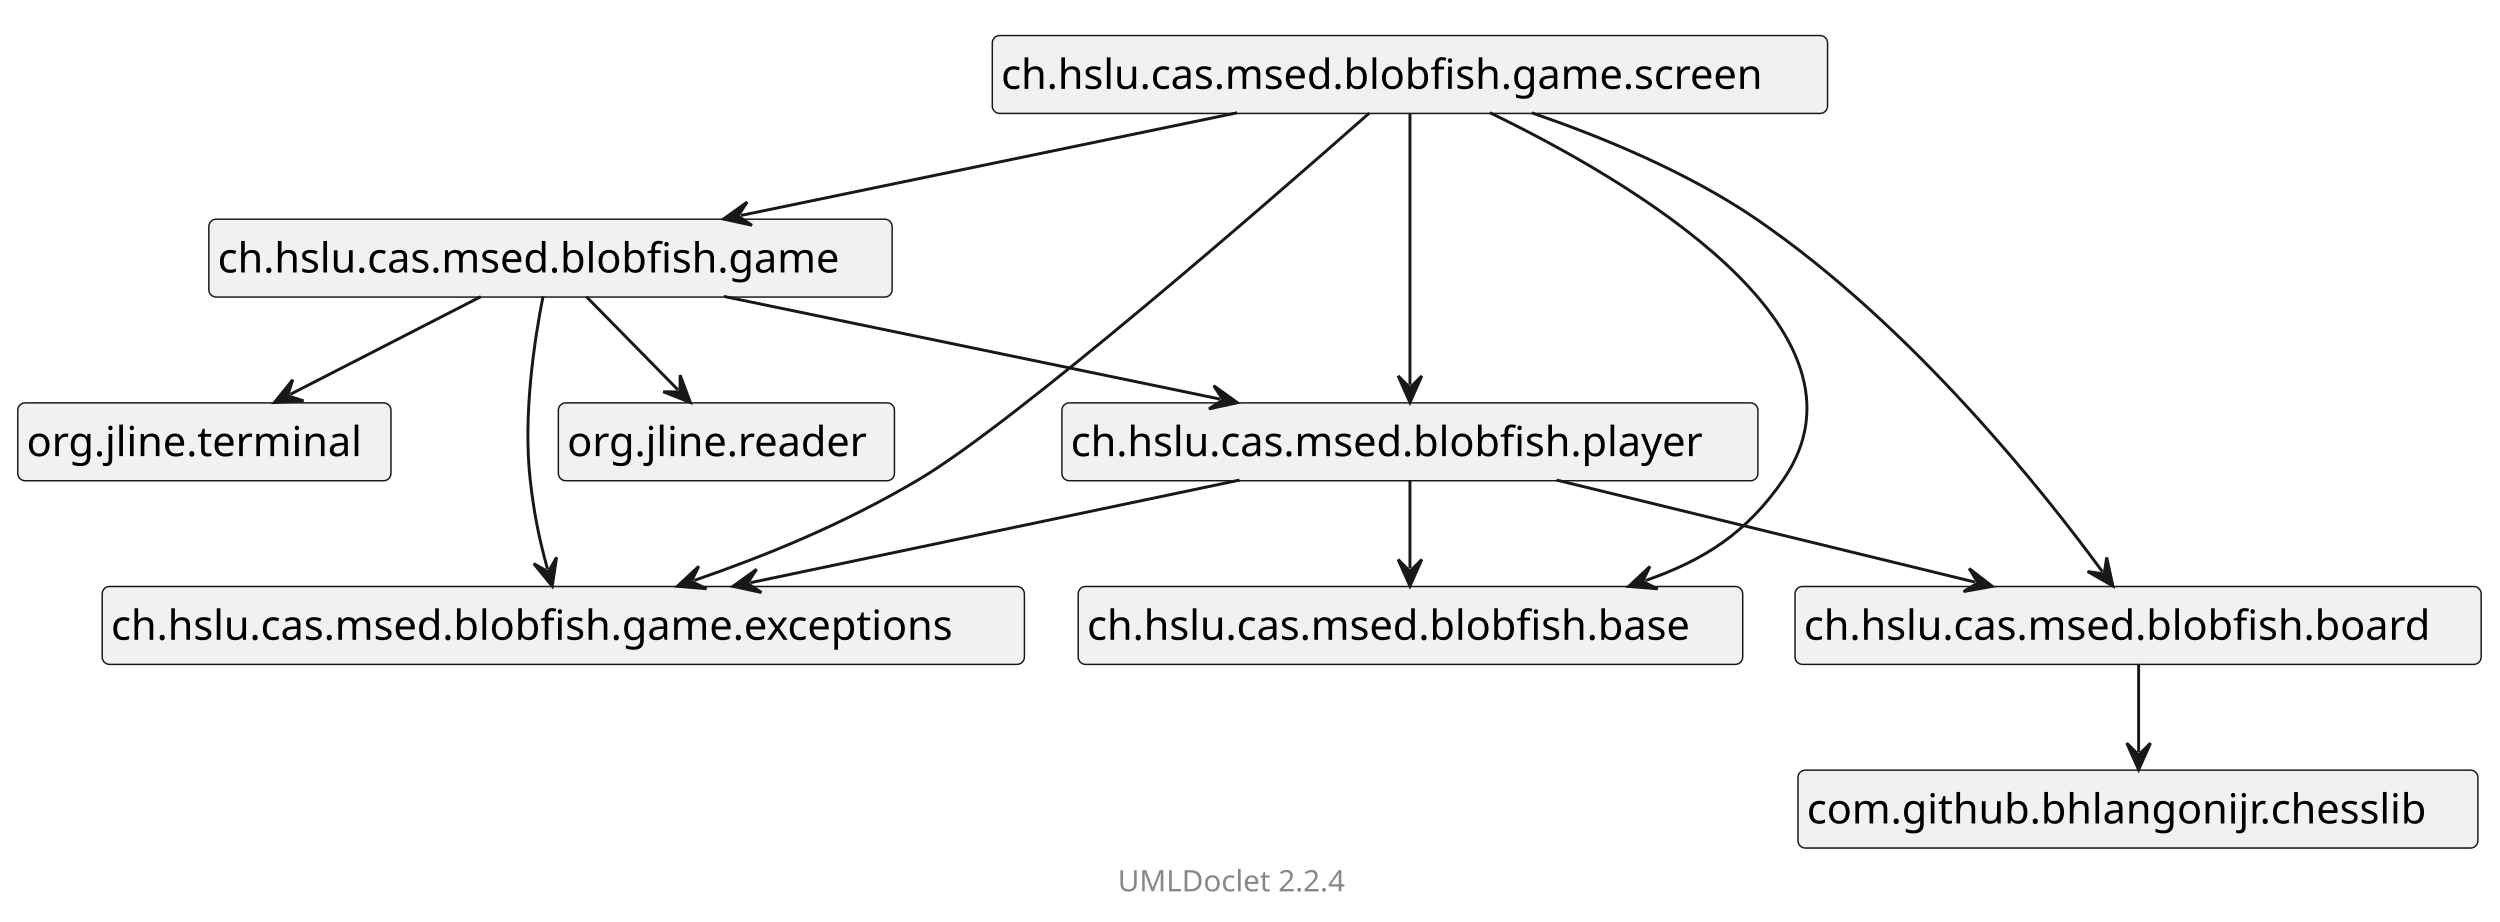
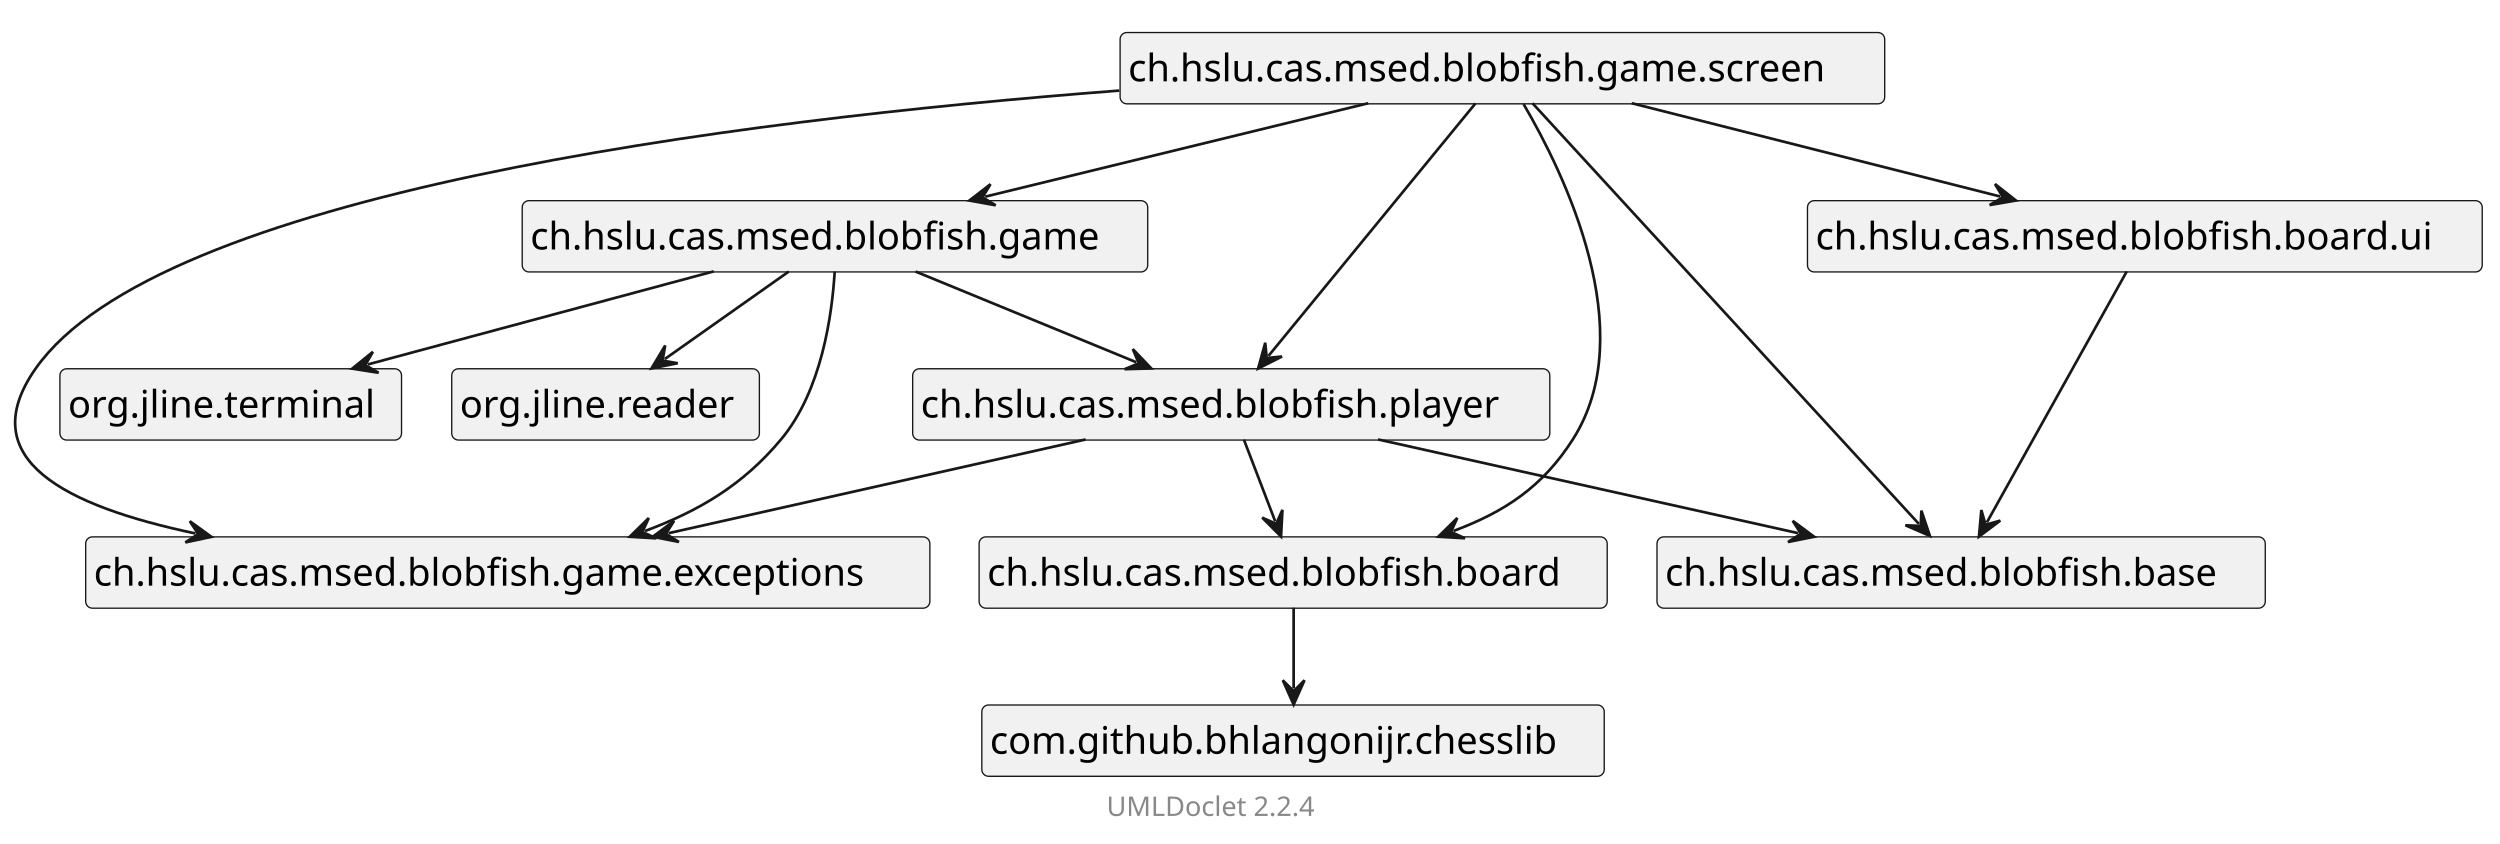
- <svg xmlns="http://www.w3.org/2000/svg" xmlns:xlink="http://www.w3.org/1999/xlink" contentStyleType="text/css" data-diagram-type="CLASS" height="311px" preserveAspectRatio="none" style="width:844px;height:311px;" version="1.1" viewBox="0 0 844 311" width="844px" zoomAndPan="magnify">
+ <svg xmlns="http://www.w3.org/2000/svg" xmlns:xlink="http://www.w3.org/1999/xlink" contentStyleType="text/css" data-diagram-type="CLASS" height="311px" preserveAspectRatio="none" style="width:922px;height:311px;" version="1.1" viewBox="0 0 922 311" width="922px" zoomAndPan="magnify">
  <defs />
  <g>
    <g class="entity" data-entity="ch.hslu.cas.msed.blobfish.game" data-source-line="14" data-uid="ent0002" id="entity_ch.hslu.cas.msed.blobfish.game">
      <a href="ch/hslu/cas/msed/blobfish/game/package-summary.html" target="_top" title="ch/hslu/cas/msed/blobfish/game/package-summary.html" xlink:actuate="onRequest" xlink:href="ch/hslu/cas/msed/blobfish/game/package-summary.html" xlink:show="new" xlink:title="ch/hslu/cas/msed/blobfish/game/package-summary.html" xlink:type="simple">
-         <rect fill="#F1F1F1" height="26.297" rx="2.5" ry="2.5" style="stroke:#181818;stroke-width:0.5;" width="230.684" x="70.5" y="74" />
-         <text fill="#000000" font-family="sans-serif" font-size="14" lengthAdjust="spacing" textLength="224.684" x="73.5" y="91.995">ch.hslu.cas.msed.blobfish.game</text>
+         <rect fill="#F1F1F1" height="26.297" rx="2.5" ry="2.5" style="stroke:#181818;stroke-width:0.5;" width="230.684" x="192.594" y="74" />
+         <text fill="#000000" font-family="sans-serif" font-size="14" lengthAdjust="spacing" textLength="224.684" x="195.594" y="91.995">ch.hslu.cas.msed.blobfish.game</text>
      </a>
    </g>
    <g class="entity" data-entity="org.jline.terminal" data-source-line="14" data-uid="ent0003" id="entity_org.jline.terminal">
-       <rect fill="#F1F1F1" height="26.297" rx="2.5" ry="2.5" style="stroke:#181818;stroke-width:0.5;" width="125.991" x="6" y="136" />
-       <text fill="#000000" font-family="sans-serif" font-size="14" lengthAdjust="spacing" textLength="119.991" x="9" y="153.995">org.jline.terminal</text>
+       <rect fill="#F1F1F1" height="26.297" rx="2.5" ry="2.5" style="stroke:#181818;stroke-width:0.5;" width="125.991" x="22.094" y="136" />
+       <text fill="#000000" font-family="sans-serif" font-size="14" lengthAdjust="spacing" textLength="119.991" x="25.094" y="153.995">org.jline.terminal</text>
    </g>
    <g class="entity" data-entity="ch.hslu.cas.msed.blobfish.player" data-source-line="15" data-uid="ent0005" id="entity_ch.hslu.cas.msed.blobfish.player">
      <a href="ch/hslu/cas/msed/blobfish/player/package-summary.html" target="_top" title="ch/hslu/cas/msed/blobfish/player/package-summary.html" xlink:actuate="onRequest" xlink:href="ch/hslu/cas/msed/blobfish/player/package-summary.html" xlink:show="new" xlink:title="ch/hslu/cas/msed/blobfish/player/package-summary.html" xlink:type="simple">
-         <rect fill="#F1F1F1" height="26.297" rx="2.5" ry="2.5" style="stroke:#181818;stroke-width:0.5;" width="234.977" x="358.5" y="136" />
-         <text fill="#000000" font-family="sans-serif" font-size="14" lengthAdjust="spacing" textLength="228.977" x="361.5" y="153.995">ch.hslu.cas.msed.blobfish.player</text>
+         <rect fill="#F1F1F1" height="26.297" rx="2.5" ry="2.5" style="stroke:#181818;stroke-width:0.5;" width="234.977" x="336.594" y="136" />
+         <text fill="#000000" font-family="sans-serif" font-size="14" lengthAdjust="spacing" textLength="228.977" x="339.594" y="153.995">ch.hslu.cas.msed.blobfish.player</text>
      </a>
    </g>
    <g class="entity" data-entity="org.jline.reader" data-source-line="16" data-uid="ent0007" id="entity_org.jline.reader">
-       <rect fill="#F1F1F1" height="26.297" rx="2.5" ry="2.5" style="stroke:#181818;stroke-width:0.5;" width="113.468" x="188.5" y="136" />
-       <text fill="#000000" font-family="sans-serif" font-size="14" lengthAdjust="spacing" textLength="107.468" x="191.5" y="153.995">org.jline.reader</text>
+       <rect fill="#F1F1F1" height="26.297" rx="2.5" ry="2.5" style="stroke:#181818;stroke-width:0.5;" width="113.468" x="166.594" y="136" />
+       <text fill="#000000" font-family="sans-serif" font-size="14" lengthAdjust="spacing" textLength="107.468" x="169.594" y="153.995">org.jline.reader</text>
    </g>
    <g class="entity" data-entity="ch.hslu.cas.msed.blobfish.game.exceptions" data-source-line="17" data-uid="ent0009" id="entity_ch.hslu.cas.msed.blobfish.game.exceptions">
      <a href="ch/hslu/cas/msed/blobfish/game/exceptions/package-summary.html" target="_top" title="ch/hslu/cas/msed/blobfish/game/exceptions/package-summary.html" xlink:actuate="onRequest" xlink:href="ch/hslu/cas/msed/blobfish/game/exceptions/package-summary.html" xlink:show="new" xlink:title="ch/hslu/cas/msed/blobfish/game/exceptions/package-summary.html" xlink:type="simple">
-         <rect fill="#F1F1F1" height="26.297" rx="2.5" ry="2.5" style="stroke:#181818;stroke-width:0.5;" width="311.341" x="34.5" y="198" />
-         <text fill="#000000" font-family="sans-serif" font-size="14" lengthAdjust="spacing" textLength="305.341" x="37.5" y="215.995">ch.hslu.cas.msed.blobfish.game.exceptions</text>
+         <rect fill="#F1F1F1" height="26.297" rx="2.5" ry="2.5" style="stroke:#181818;stroke-width:0.5;" width="311.341" x="31.594" y="198" />
+         <text fill="#000000" font-family="sans-serif" font-size="14" lengthAdjust="spacing" textLength="305.341" x="34.594" y="215.995">ch.hslu.cas.msed.blobfish.game.exceptions</text>
      </a>
    </g>
    <g class="entity" data-entity="ch.hslu.cas.msed.blobfish.game.screen" data-source-line="18" data-uid="ent0011" id="entity_ch.hslu.cas.msed.blobfish.game.screen">
      <a href="ch/hslu/cas/msed/blobfish/game/screen/package-summary.html" target="_top" title="ch/hslu/cas/msed/blobfish/game/screen/package-summary.html" xlink:actuate="onRequest" xlink:href="ch/hslu/cas/msed/blobfish/game/screen/package-summary.html" xlink:show="new" xlink:title="ch/hslu/cas/msed/blobfish/game/screen/package-summary.html" xlink:type="simple">
-         <rect fill="#F1F1F1" height="26.297" rx="2.5" ry="2.5" style="stroke:#181818;stroke-width:0.5;" width="281.981" x="335" y="12" />
-         <text fill="#000000" font-family="sans-serif" font-size="14" lengthAdjust="spacing" textLength="275.981" x="338" y="29.995">ch.hslu.cas.msed.blobfish.game.screen</text>
+         <rect fill="#F1F1F1" height="26.297" rx="2.5" ry="2.5" style="stroke:#181818;stroke-width:0.5;" width="281.981" x="413.094" y="12" />
+         <text fill="#000000" font-family="sans-serif" font-size="14" lengthAdjust="spacing" textLength="275.981" x="416.094" y="29.995">ch.hslu.cas.msed.blobfish.game.screen</text>
      </a>
    </g>
    <g class="entity" data-entity="ch.hslu.cas.msed.blobfish.base" data-source-line="19" data-uid="ent0013" id="entity_ch.hslu.cas.msed.blobfish.base">
      <a href="ch/hslu/cas/msed/blobfish/base/package-summary.html" target="_top" title="ch/hslu/cas/msed/blobfish/base/package-summary.html" xlink:actuate="onRequest" xlink:href="ch/hslu/cas/msed/blobfish/base/package-summary.html" xlink:show="new" xlink:title="ch/hslu/cas/msed/blobfish/base/package-summary.html" xlink:type="simple">
-         <rect fill="#F1F1F1" height="26.297" rx="2.5" ry="2.5" style="stroke:#181818;stroke-width:0.5;" width="224.34" x="364" y="198" />
-         <text fill="#000000" font-family="sans-serif" font-size="14" lengthAdjust="spacing" textLength="218.34" x="367" y="215.995">ch.hslu.cas.msed.blobfish.base</text>
+         <rect fill="#F1F1F1" height="26.297" rx="2.5" ry="2.5" style="stroke:#181818;stroke-width:0.5;" width="224.34" x="611.094" y="198" />
+         <text fill="#000000" font-family="sans-serif" font-size="14" lengthAdjust="spacing" textLength="218.34" x="614.094" y="215.995">ch.hslu.cas.msed.blobfish.base</text>
      </a>
    </g>
    <g class="entity" data-entity="ch.hslu.cas.msed.blobfish.board" data-source-line="20" data-uid="ent0015" id="entity_ch.hslu.cas.msed.blobfish.board">
      <a href="ch/hslu/cas/msed/blobfish/board/package-summary.html" target="_top" title="ch/hslu/cas/msed/blobfish/board/package-summary.html" xlink:actuate="onRequest" xlink:href="ch/hslu/cas/msed/blobfish/board/package-summary.html" xlink:show="new" xlink:title="ch/hslu/cas/msed/blobfish/board/package-summary.html" xlink:type="simple">
-         <rect fill="#F1F1F1" height="26.297" rx="2.5" ry="2.5" style="stroke:#181818;stroke-width:0.5;" width="231.641" x="606" y="198" />
-         <text fill="#000000" font-family="sans-serif" font-size="14" lengthAdjust="spacing" textLength="225.641" x="609" y="215.995">ch.hslu.cas.msed.blobfish.board</text>
+         <rect fill="#F1F1F1" height="26.297" rx="2.5" ry="2.5" style="stroke:#181818;stroke-width:0.5;" width="231.641" x="361.094" y="198" />
+         <text fill="#000000" font-family="sans-serif" font-size="14" lengthAdjust="spacing" textLength="225.641" x="364.094" y="215.995">ch.hslu.cas.msed.blobfish.board</text>
      </a>
    </g>
-     <g class="entity" data-entity="com.github.bhlangonijr.chesslib" data-source-line="23" data-uid="ent0019" id="entity_com.github.bhlangonijr.chesslib">
-       <rect fill="#F1F1F1" height="26.297" rx="2.5" ry="2.5" style="stroke:#181818;stroke-width:0.5;" width="229.549" x="607" y="260" />
-       <text fill="#000000" font-family="sans-serif" font-size="14" lengthAdjust="spacing" textLength="223.549" x="610" y="277.995">com.github.bhlangonijr.chesslib</text>
+     <g class="entity" data-entity="ch.hslu.cas.msed.blobfish.board.ui" data-source-line="22" data-uid="ent0018" id="entity_ch.hslu.cas.msed.blobfish.board.ui">
+       <a href="ch/hslu/cas/msed/blobfish/board/ui/package-summary.html" target="_top" title="ch/hslu/cas/msed/blobfish/board/ui/package-summary.html" xlink:actuate="onRequest" xlink:href="ch/hslu/cas/msed/blobfish/board/ui/package-summary.html" xlink:show="new" xlink:title="ch/hslu/cas/msed/blobfish/board/ui/package-summary.html" xlink:type="simple">
+         <rect fill="#F1F1F1" height="26.297" rx="2.5" ry="2.5" style="stroke:#181818;stroke-width:0.5;" width="248.853" x="666.594" y="74" />
+         <text fill="#000000" font-family="sans-serif" font-size="14" lengthAdjust="spacing" textLength="242.853" x="669.594" y="91.995">ch.hslu.cas.msed.blobfish.board.ui</text>
+       </a>
+     </g>
+     <g class="entity" data-entity="com.github.bhlangonijr.chesslib" data-source-line="24" data-uid="ent0021" id="entity_com.github.bhlangonijr.chesslib">
+       <rect fill="#F1F1F1" height="26.297" rx="2.5" ry="2.5" style="stroke:#181818;stroke-width:0.5;" width="229.549" x="362.094" y="260" />
+       <text fill="#000000" font-family="sans-serif" font-size="14" lengthAdjust="spacing" textLength="223.549" x="365.094" y="277.995">com.github.bhlangonijr.chesslib</text>
    </g>
    <g class="link" data-entity-1="ch.hslu.cas.msed.blobfish.game" data-entity-2="org.jline.terminal" data-uid="lnk4" id="link_ch.hslu.cas.msed.blobfish.game_org.jline.terminal">
-       <polygon fill="#181818" points="92.641,135.876,102.475,135.329,97.091,133.595,98.825,128.21,92.641,135.876" style="stroke:#181818;stroke-width:1;" />
-       <path d="M162.323,100.142 C142.024,110.552 118.269,122.734 97.98,133.138" fill="none" style="stroke:#181818;stroke-width:1;" />
+       <polygon fill="#181818" points="129.881,135.95,139.612,137.474,134.71,134.65,137.533,129.749,129.881,135.95" style="stroke:#181818;stroke-width:1;" />
+       <path d="M263.235,100.07 C224.443,110.507 174.446,123.959 135.675,134.391" fill="none" style="stroke:#181818;stroke-width:1;" />
    </g>
    <g class="link" data-entity-1="ch.hslu.cas.msed.blobfish.game" data-entity-2="ch.hslu.cas.msed.blobfish.player" data-uid="lnk6" id="link_ch.hslu.cas.msed.blobfish.game_ch.hslu.cas.msed.blobfish.player">
-       <polygon fill="#181818" points="417.756,135.95,409.753,130.209,412.86,134.936,408.132,138.043,417.756,135.95" style="stroke:#181818;stroke-width:1;" />
-       <path d="M244.337,100.07 C294.784,110.507 361.461,124.302 411.881,134.734" fill="none" style="stroke:#181818;stroke-width:1;" />
+       <polygon fill="#181818" points="424.592,135.876,417.788,128.755,419.968,133.976,414.748,136.155,424.592,135.876" style="stroke:#181818;stroke-width:1;" />
+       <path d="M337.639,100.142 C362.969,110.552 393.725,123.191 419.043,133.595" fill="none" style="stroke:#181818;stroke-width:1;" />
    </g>
    <g class="link" data-entity-1="ch.hslu.cas.msed.blobfish.game" data-entity-2="org.jline.reader" data-uid="lnk8" id="link_ch.hslu.cas.msed.blobfish.game_org.jline.reader">
-       <polygon fill="#181818" points="233.078,135.876,229.62,126.654,229.572,132.311,223.916,132.263,233.078,135.876" style="stroke:#181818;stroke-width:1;" />
-       <path d="M197.94,100.142 C208.176,110.552 218.64,121.194 228.871,131.598" fill="none" style="stroke:#181818;stroke-width:1;" />
+       <polygon fill="#181818" points="240.269,135.876,249.929,133.954,244.354,132.993,245.315,127.418,240.269,135.876" style="stroke:#181818;stroke-width:1;" />
+       <path d="M290.893,100.142 C276.146,110.552 259.911,122.012 245.171,132.416" fill="none" style="stroke:#181818;stroke-width:1;" />
    </g>
    <g class="link" data-entity-1="ch.hslu.cas.msed.blobfish.game" data-entity-2="ch.hslu.cas.msed.blobfish.game.exceptions" data-uid="lnk10" id="link_ch.hslu.cas.msed.blobfish.game_ch.hslu.cas.msed.blobfish.game.exceptions">
-       <polygon fill="#181818" points="186.43,197.899,187.901,188.161,185.105,193.078,180.188,190.281,186.43,197.899" style="stroke:#181818;stroke-width:1;" />
-       <path d="M183.326,100.062 C180.43,114.722 176.534,140.201 179,162 C180.403,174.403 182.194,182.486 184.84,192.114" fill="none" style="stroke:#181818;stroke-width:1;" />
+       <polygon fill="#181818" points="232.24,197.955,242.072,198.542,236.922,196.2,239.264,191.051,232.24,197.955" style="stroke:#181818;stroke-width:1;" />
+       <path d="M307.836,100.167 C306.884,116.106 303.018,144.121 288.094,162 C273.787,179.14 257.571,188.461 237.859,195.849" fill="none" style="stroke:#181818;stroke-width:1;" />
    </g>
    <g class="link" data-entity-1="ch.hslu.cas.msed.blobfish.game.screen" data-entity-2="ch.hslu.cas.msed.blobfish.game" data-uid="lnk12" id="link_ch.hslu.cas.msed.blobfish.game.screen_ch.hslu.cas.msed.blobfish.game">
-       <polygon fill="#181818" points="244.244,73.95,253.868,76.043,249.14,72.936,252.247,68.209,244.244,73.95" style="stroke:#181818;stroke-width:1;" />
-       <path d="M417.663,38.07 C367.216,48.507 300.539,62.302 250.119,72.734" fill="none" style="stroke:#181818;stroke-width:1;" />
+       <polygon fill="#181818" points="357.501,73.95,367.192,75.703,362.358,72.765,365.296,67.931,357.501,73.95" style="stroke:#181818;stroke-width:1;" />
+       <path d="M504.608,38.07 C461.815,48.507 406.1,62.096 363.33,72.528" fill="none" style="stroke:#181818;stroke-width:1;" />
    </g>
    <g class="link" data-entity-1="ch.hslu.cas.msed.blobfish.game.screen" data-entity-2="ch.hslu.cas.msed.blobfish.base" data-uid="lnk14" id="link_ch.hslu.cas.msed.blobfish.game.screen_ch.hslu.cas.msed.blobfish.base">
-       <polygon fill="#181818" points="549.831,197.975,559.646,198.789,554.553,196.329,557.013,191.235,549.831,197.975" style="stroke:#181818;stroke-width:1;" />
-       <path d="M502.991,38.06 C549.577,60.589 636.885,111.379 602,162 C589.779,179.733 575.735,188.944 555.497,196" fill="none" style="stroke:#181818;stroke-width:1;" />
+       <polygon fill="#181818" points="711.743,197.642,708.601,188.307,708.361,193.959,702.709,193.719,711.743,197.642" style="stroke:#181818;stroke-width:1;" />
+       <path d="M565.182,38.073 C595.731,71.332 676.826,159.625 707.684,193.223" fill="none" style="stroke:#181818;stroke-width:1;" />
    </g>
    <g class="link" data-entity-1="ch.hslu.cas.msed.blobfish.game.screen" data-entity-2="ch.hslu.cas.msed.blobfish.board" data-uid="lnk16" id="link_ch.hslu.cas.msed.blobfish.game.screen_ch.hslu.cas.msed.blobfish.board">
-       <polygon fill="#181818" points="713.322,197.828,711.221,188.206,710.363,193.797,704.772,192.94,713.322,197.828" style="stroke:#181818;stroke-width:1;" />
-       <path d="M517.111,38.089 C540.564,46.119 569.814,58.119 593,74 C646.16,110.413 690.706,167.019 709.771,192.991" fill="none" style="stroke:#181818;stroke-width:1;" />
+       <polygon fill="#181818" points="530.436,197.936,540.268,198.514,535.116,196.177,537.453,191.026,530.436,197.936" style="stroke:#181818;stroke-width:1;" />
+       <path d="M561.882,38.362 C576.722,63.654 605.414,122.266 580.094,162 C568.909,179.553 555.066,188.679 536.052,195.825" fill="none" style="stroke:#181818;stroke-width:1;" />
    </g>
    <g class="link" data-entity-1="ch.hslu.cas.msed.blobfish.game.screen" data-entity-2="ch.hslu.cas.msed.blobfish.player" data-uid="lnk17" id="link_ch.hslu.cas.msed.blobfish.game.screen_ch.hslu.cas.msed.blobfish.player">
-       <polygon fill="#181818" points="476,135.905,480,126.905,476,130.905,472,126.905,476,135.905" style="stroke:#181818;stroke-width:1;" />
-       <path d="M476,38.144 C476,61.529 476,106.559 476,129.905" fill="none" style="stroke:#181818;stroke-width:1;" />
+       <polygon fill="#181818" points="464.008,135.905,472.807,131.48,467.177,132.038,466.619,126.409,464.008,135.905" style="stroke:#181818;stroke-width:1;" />
+       <path d="M544.14,38.144 C524.972,61.529 486.947,107.919 467.811,131.265" fill="none" style="stroke:#181818;stroke-width:1;" />
    </g>
-     <g class="link" data-entity-1="ch.hslu.cas.msed.blobfish.game.screen" data-entity-2="ch.hslu.cas.msed.blobfish.game.exceptions" data-uid="lnk18" id="link_ch.hslu.cas.msed.blobfish.game.screen_ch.hslu.cas.msed.blobfish.game.exceptions">
-       <polygon fill="#181818" points="228.69,197.915,238.503,198.755,233.416,196.281,235.889,191.194,228.69,197.915" style="stroke:#181818;stroke-width:1;" />
-       <path d="M462.285,38.163 C428.705,67.788 342.722,142.676 310,162 C284.304,177.175 258.588,187.577 234.361,195.954" fill="none" style="stroke:#181818;stroke-width:1;" />
+     <g class="link" data-entity-1="ch.hslu.cas.msed.blobfish.game.screen" data-entity-2="ch.hslu.cas.msed.blobfish.board.ui" data-uid="lnk19" id="link_ch.hslu.cas.msed.blobfish.game.screen_ch.hslu.cas.msed.blobfish.board.ui">
+       <polygon fill="#181818" points="743.495,73.95,735.752,67.863,738.648,72.722,733.788,75.618,743.495,73.95" style="stroke:#181818;stroke-width:1;" />
+       <path d="M601.769,38.07 C642.997,48.507 696.473,62.045 737.678,72.477" fill="none" style="stroke:#181818;stroke-width:1;" />
    </g>
-     <g class="link" data-entity-1="ch.hslu.cas.msed.blobfish.board" data-entity-2="com.github.bhlangonijr.chesslib" data-uid="lnk20" id="link_ch.hslu.cas.msed.blobfish.board_com.github.bhlangonijr.chesslib">
-       <polygon fill="#181818" points="722,259.876,726,250.876,722,254.876,718,250.876,722,259.876" style="stroke:#181818;stroke-width:1;" />
-       <path d="M722,224.142 C722,234.552 722,243.472 722,253.876" fill="none" style="stroke:#181818;stroke-width:1;" />
+     <g class="link" data-entity-1="ch.hslu.cas.msed.blobfish.game.screen" data-entity-2="ch.hslu.cas.msed.blobfish.game.exceptions" data-uid="lnk20" id="link_ch.hslu.cas.msed.blobfish.game.screen_ch.hslu.cas.msed.blobfish.game.exceptions">
+       <polygon fill="#181818" points="77.979,197.989,69.999,192.218,73.087,196.957,68.347,200.045,77.979,197.989" style="stroke:#181818;stroke-width:1;" />
+       <path d="M412.821,33.408 C268.145,44.49 58.221,71.507 13.094,136 C-10.337,169.486 24.305,186.665 72.108,196.751" fill="none" style="stroke:#181818;stroke-width:1;" />
    </g>
-     <g class="link" data-entity-1="ch.hslu.cas.msed.blobfish.player" data-entity-2="ch.hslu.cas.msed.blobfish.base" data-uid="lnk21" id="link_ch.hslu.cas.msed.blobfish.player_ch.hslu.cas.msed.blobfish.base">
-       <polygon fill="#181818" points="476,197.876,480,188.876,476,192.876,472,188.876,476,197.876" style="stroke:#181818;stroke-width:1;" />
-       <path d="M476,162.142 C476,172.552 476,181.472 476,191.876" fill="none" style="stroke:#181818;stroke-width:1;" />
+     <g class="link" data-entity-1="ch.hslu.cas.msed.blobfish.board" data-entity-2="com.github.bhlangonijr.chesslib" data-uid="lnk22" id="link_ch.hslu.cas.msed.blobfish.board_com.github.bhlangonijr.chesslib">
+       <polygon fill="#181818" points="477.094,259.876,481.094,250.876,477.094,254.876,473.094,250.876,477.094,259.876" style="stroke:#181818;stroke-width:1;" />
+       <path d="M477.094,224.142 C477.094,234.552 477.094,243.472 477.094,253.876" fill="none" style="stroke:#181818;stroke-width:1;" />
    </g>
-     <g class="link" data-entity-1="ch.hslu.cas.msed.blobfish.player" data-entity-2="ch.hslu.cas.msed.blobfish.board" data-uid="lnk22" id="link_ch.hslu.cas.msed.blobfish.player_ch.hslu.cas.msed.blobfish.board">
-       <polygon fill="#181818" points="672.593,197.95,664.797,191.931,667.736,196.765,662.902,199.703,672.593,197.95" style="stroke:#181818;stroke-width:1;" />
-       <path d="M525.486,162.07 C568.279,172.507 623.994,186.096 666.764,196.528" fill="none" style="stroke:#181818;stroke-width:1;" />
+     <g class="link" data-entity-1="ch.hslu.cas.msed.blobfish.board.ui" data-entity-2="ch.hslu.cas.msed.blobfish.base" data-uid="lnk23" id="link_ch.hslu.cas.msed.blobfish.board.ui_ch.hslu.cas.msed.blobfish.base">
+       <polygon fill="#181818" points="729.835,197.905,737.711,191.991,732.269,193.538,730.723,188.096,729.835,197.905" style="stroke:#181818;stroke-width:1;" />
+       <path d="M784.325,100.144 C771.291,123.529 745.769,169.318 732.756,192.664" fill="none" style="stroke:#181818;stroke-width:1;" />
    </g>
-     <g class="link" data-entity-1="ch.hslu.cas.msed.blobfish.player" data-entity-2="ch.hslu.cas.msed.blobfish.game.exceptions" data-uid="lnk23" id="link_ch.hslu.cas.msed.blobfish.player_ch.hslu.cas.msed.blobfish.game.exceptions">
-       <polygon fill="#181818" points="247.44,197.95,257.07,200.017,252.334,196.923,255.427,192.187,247.44,197.95" style="stroke:#181818;stroke-width:1;" />
-       <path d="M418.468,162.07 C368.716,172.507 303.037,186.286 253.313,196.718" fill="none" style="stroke:#181818;stroke-width:1;" />
+     <g class="link" data-entity-1="ch.hslu.cas.msed.blobfish.player" data-entity-2="ch.hslu.cas.msed.blobfish.base" data-uid="lnk24" id="link_ch.hslu.cas.msed.blobfish.player_ch.hslu.cas.msed.blobfish.base">
+       <polygon fill="#181818" points="669.068,197.95,661.154,192.086,664.188,196.861,659.413,199.894,669.068,197.95" style="stroke:#181818;stroke-width:1;" />
+       <path d="M508.207,162.07 C555,172.507 616.443,186.212 663.212,196.643" fill="none" style="stroke:#181818;stroke-width:1;" />
    </g>
-     <g class="footer" data-source-line="48">
-       <text fill="#888888" font-family="sans-serif" font-size="10" lengthAdjust="spacing" textLength="3.179" x="416.911" y="289.282"> </text>
+     <g class="link" data-entity-1="ch.hslu.cas.msed.blobfish.player" data-entity-2="ch.hslu.cas.msed.blobfish.board" data-uid="lnk25" id="link_ch.hslu.cas.msed.blobfish.player_ch.hslu.cas.msed.blobfish.board">
+       <polygon fill="#181818" points="472.446,197.876,472.96,188.041,470.657,193.207,465.49,190.904,472.446,197.876" style="stroke:#181818;stroke-width:1;" />
+       <path d="M458.748,162.142 C462.739,172.552 466.31,181.869 470.299,192.274" fill="none" style="stroke:#181818;stroke-width:1;" />
+     </g>
+     <g class="link" data-entity-1="ch.hslu.cas.msed.blobfish.player" data-entity-2="ch.hslu.cas.msed.blobfish.game.exceptions" data-uid="lnk26" id="link_ch.hslu.cas.msed.blobfish.player_ch.hslu.cas.msed.blobfish.game.exceptions">
+       <polygon fill="#181818" points="240.718,197.95,250.376,199.879,245.597,196.853,248.622,192.074,240.718,197.95" style="stroke:#181818;stroke-width:1;" />
+       <path d="M400.384,162.07 C353.938,172.507 292.993,186.202 246.572,196.634" fill="none" style="stroke:#181818;stroke-width:1;" />
+     </g>
+     <g class="footer" data-source-line="52">
+       <text fill="#888888" font-family="sans-serif" font-size="10" lengthAdjust="spacing" textLength="3.179" x="447.661" y="289.282"> </text>
      <a href="https://github.com/talsma-ict/umldoclet" target="_top" title="https://github.com/talsma-ict/umldoclet" xlink:actuate="onRequest" xlink:href="https://github.com/talsma-ict/umldoclet" xlink:show="new" xlink:title="https://github.com/talsma-ict/umldoclet" xlink:type="simple">
-         <text fill="#888888" font-family="sans-serif" font-size="10" lengthAdjust="spacing" textLength="82.31" x="377.345" y="300.923">UMLDoclet 2.2.4</text>
+         <text fill="#888888" font-family="sans-serif" font-size="10" lengthAdjust="spacing" textLength="82.31" x="408.095" y="300.923">UMLDoclet 2.2.4</text>
      </a>
    </g>
  </g>
</svg>
